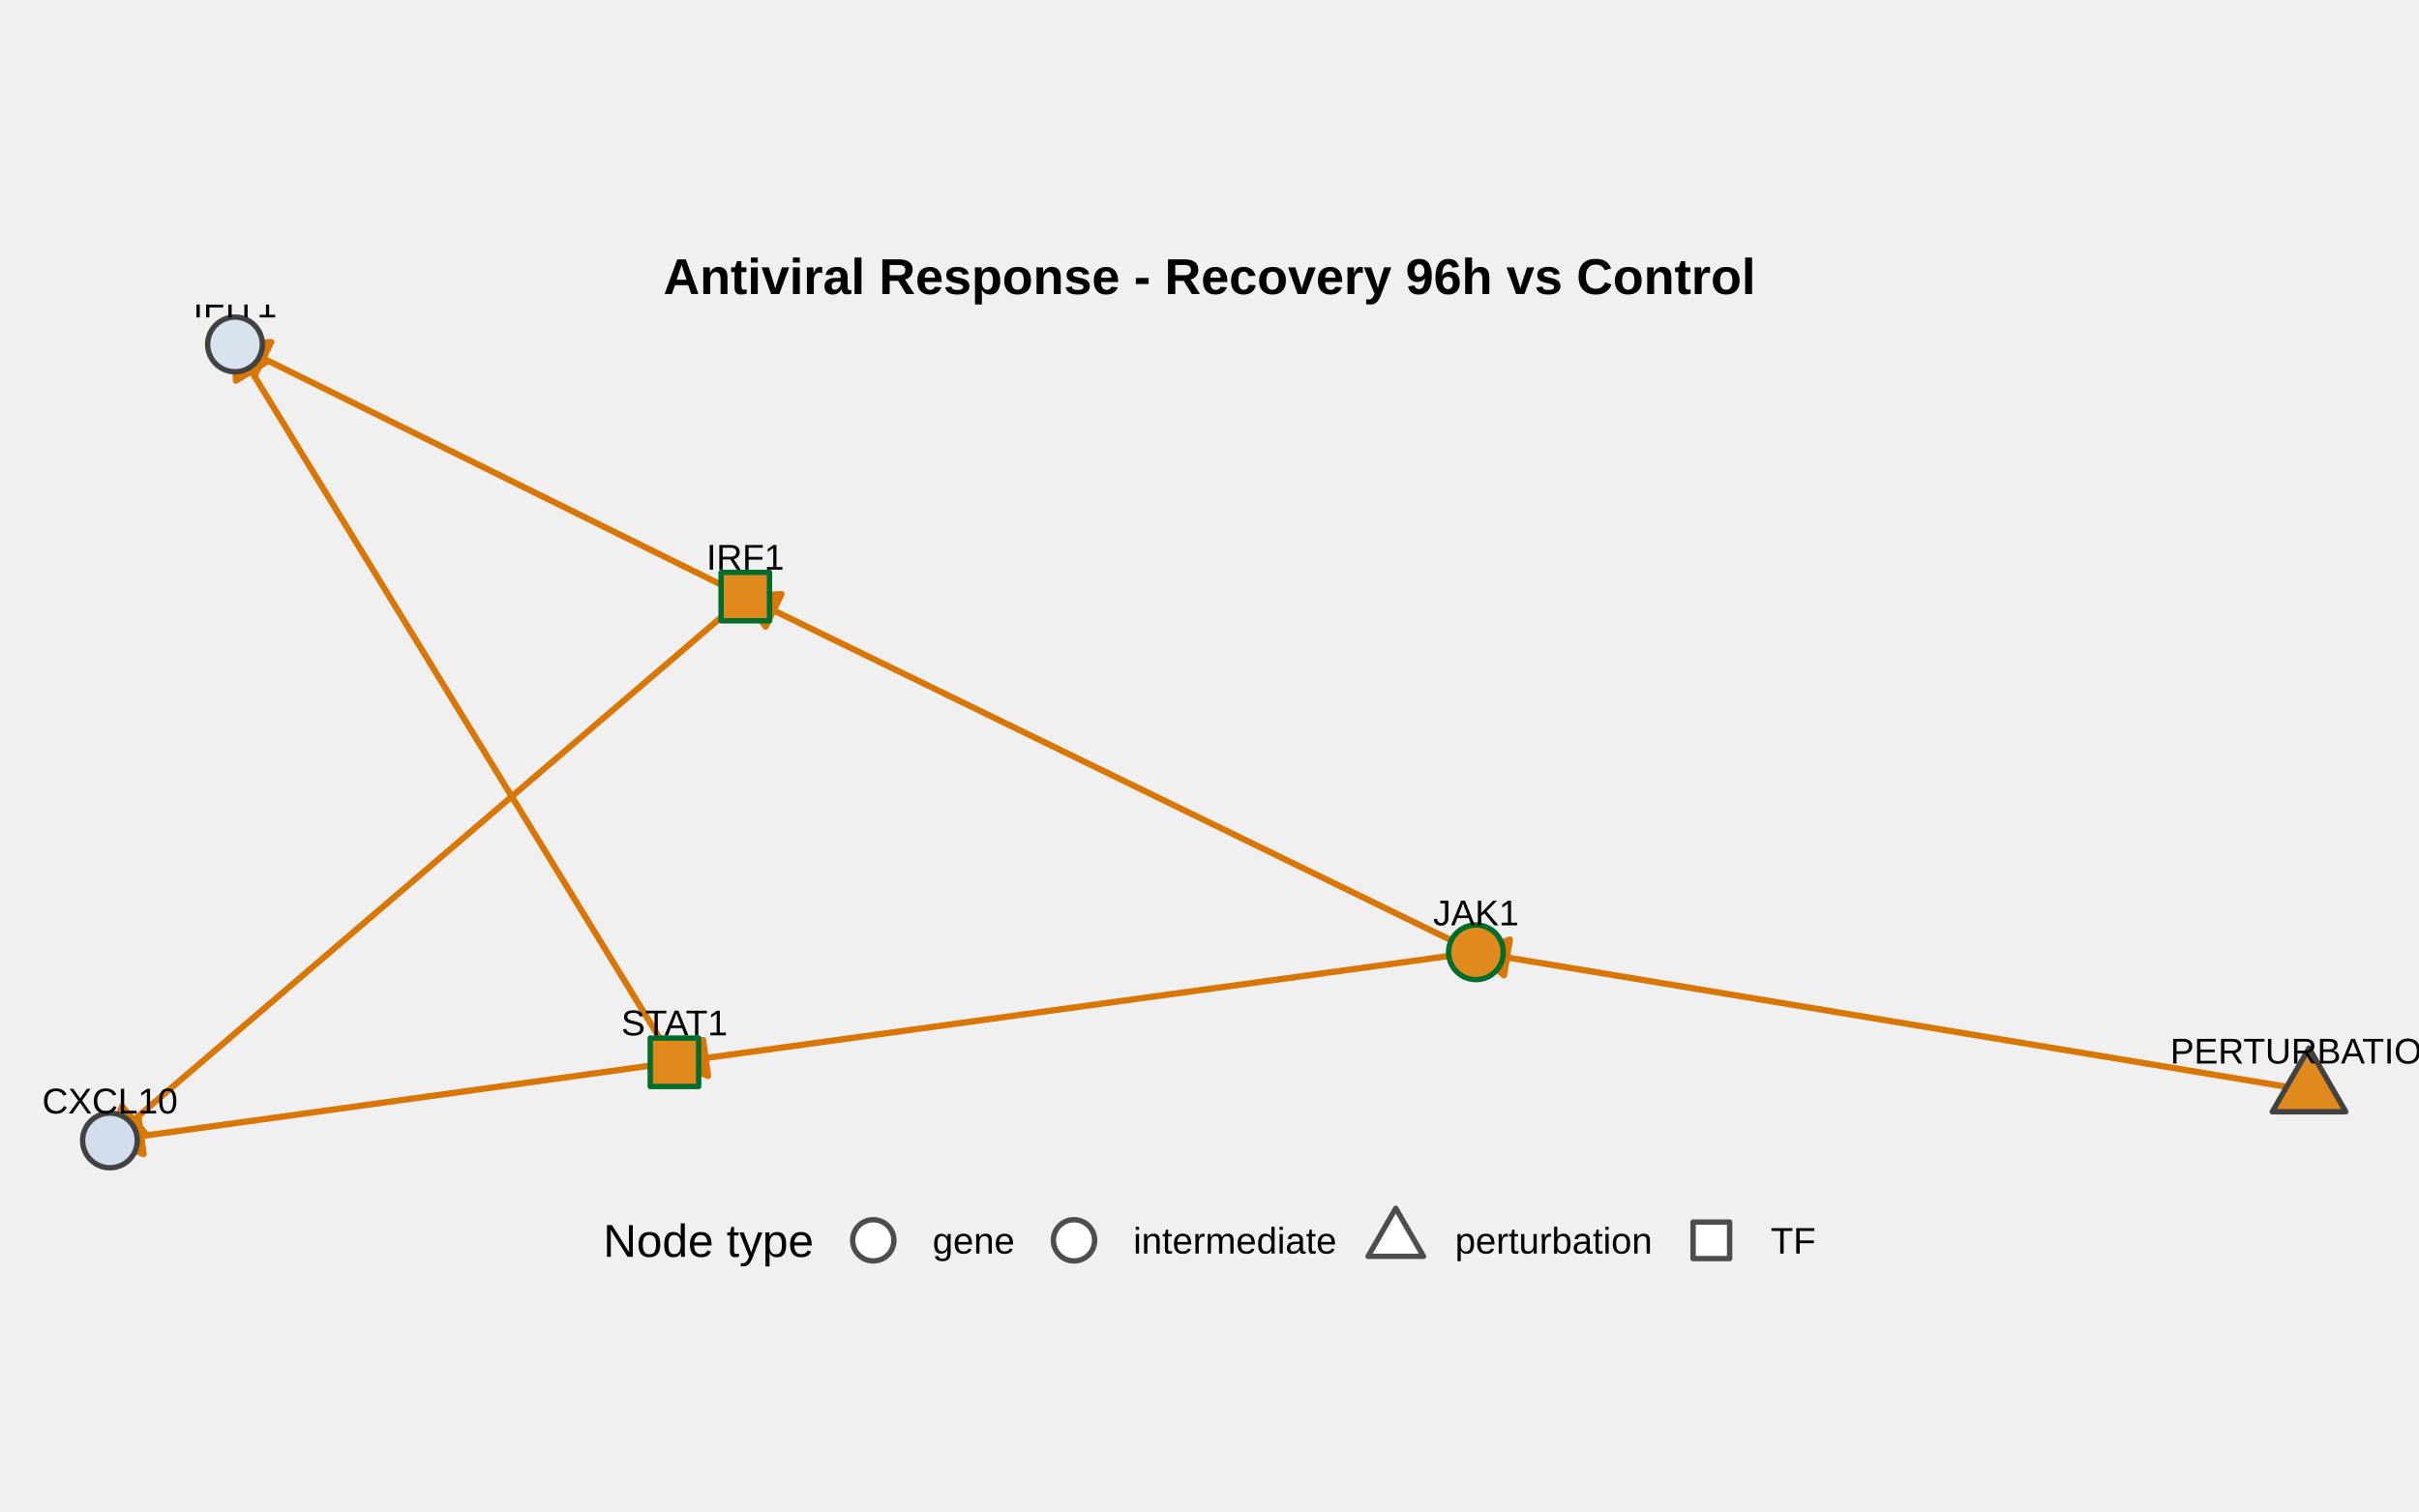
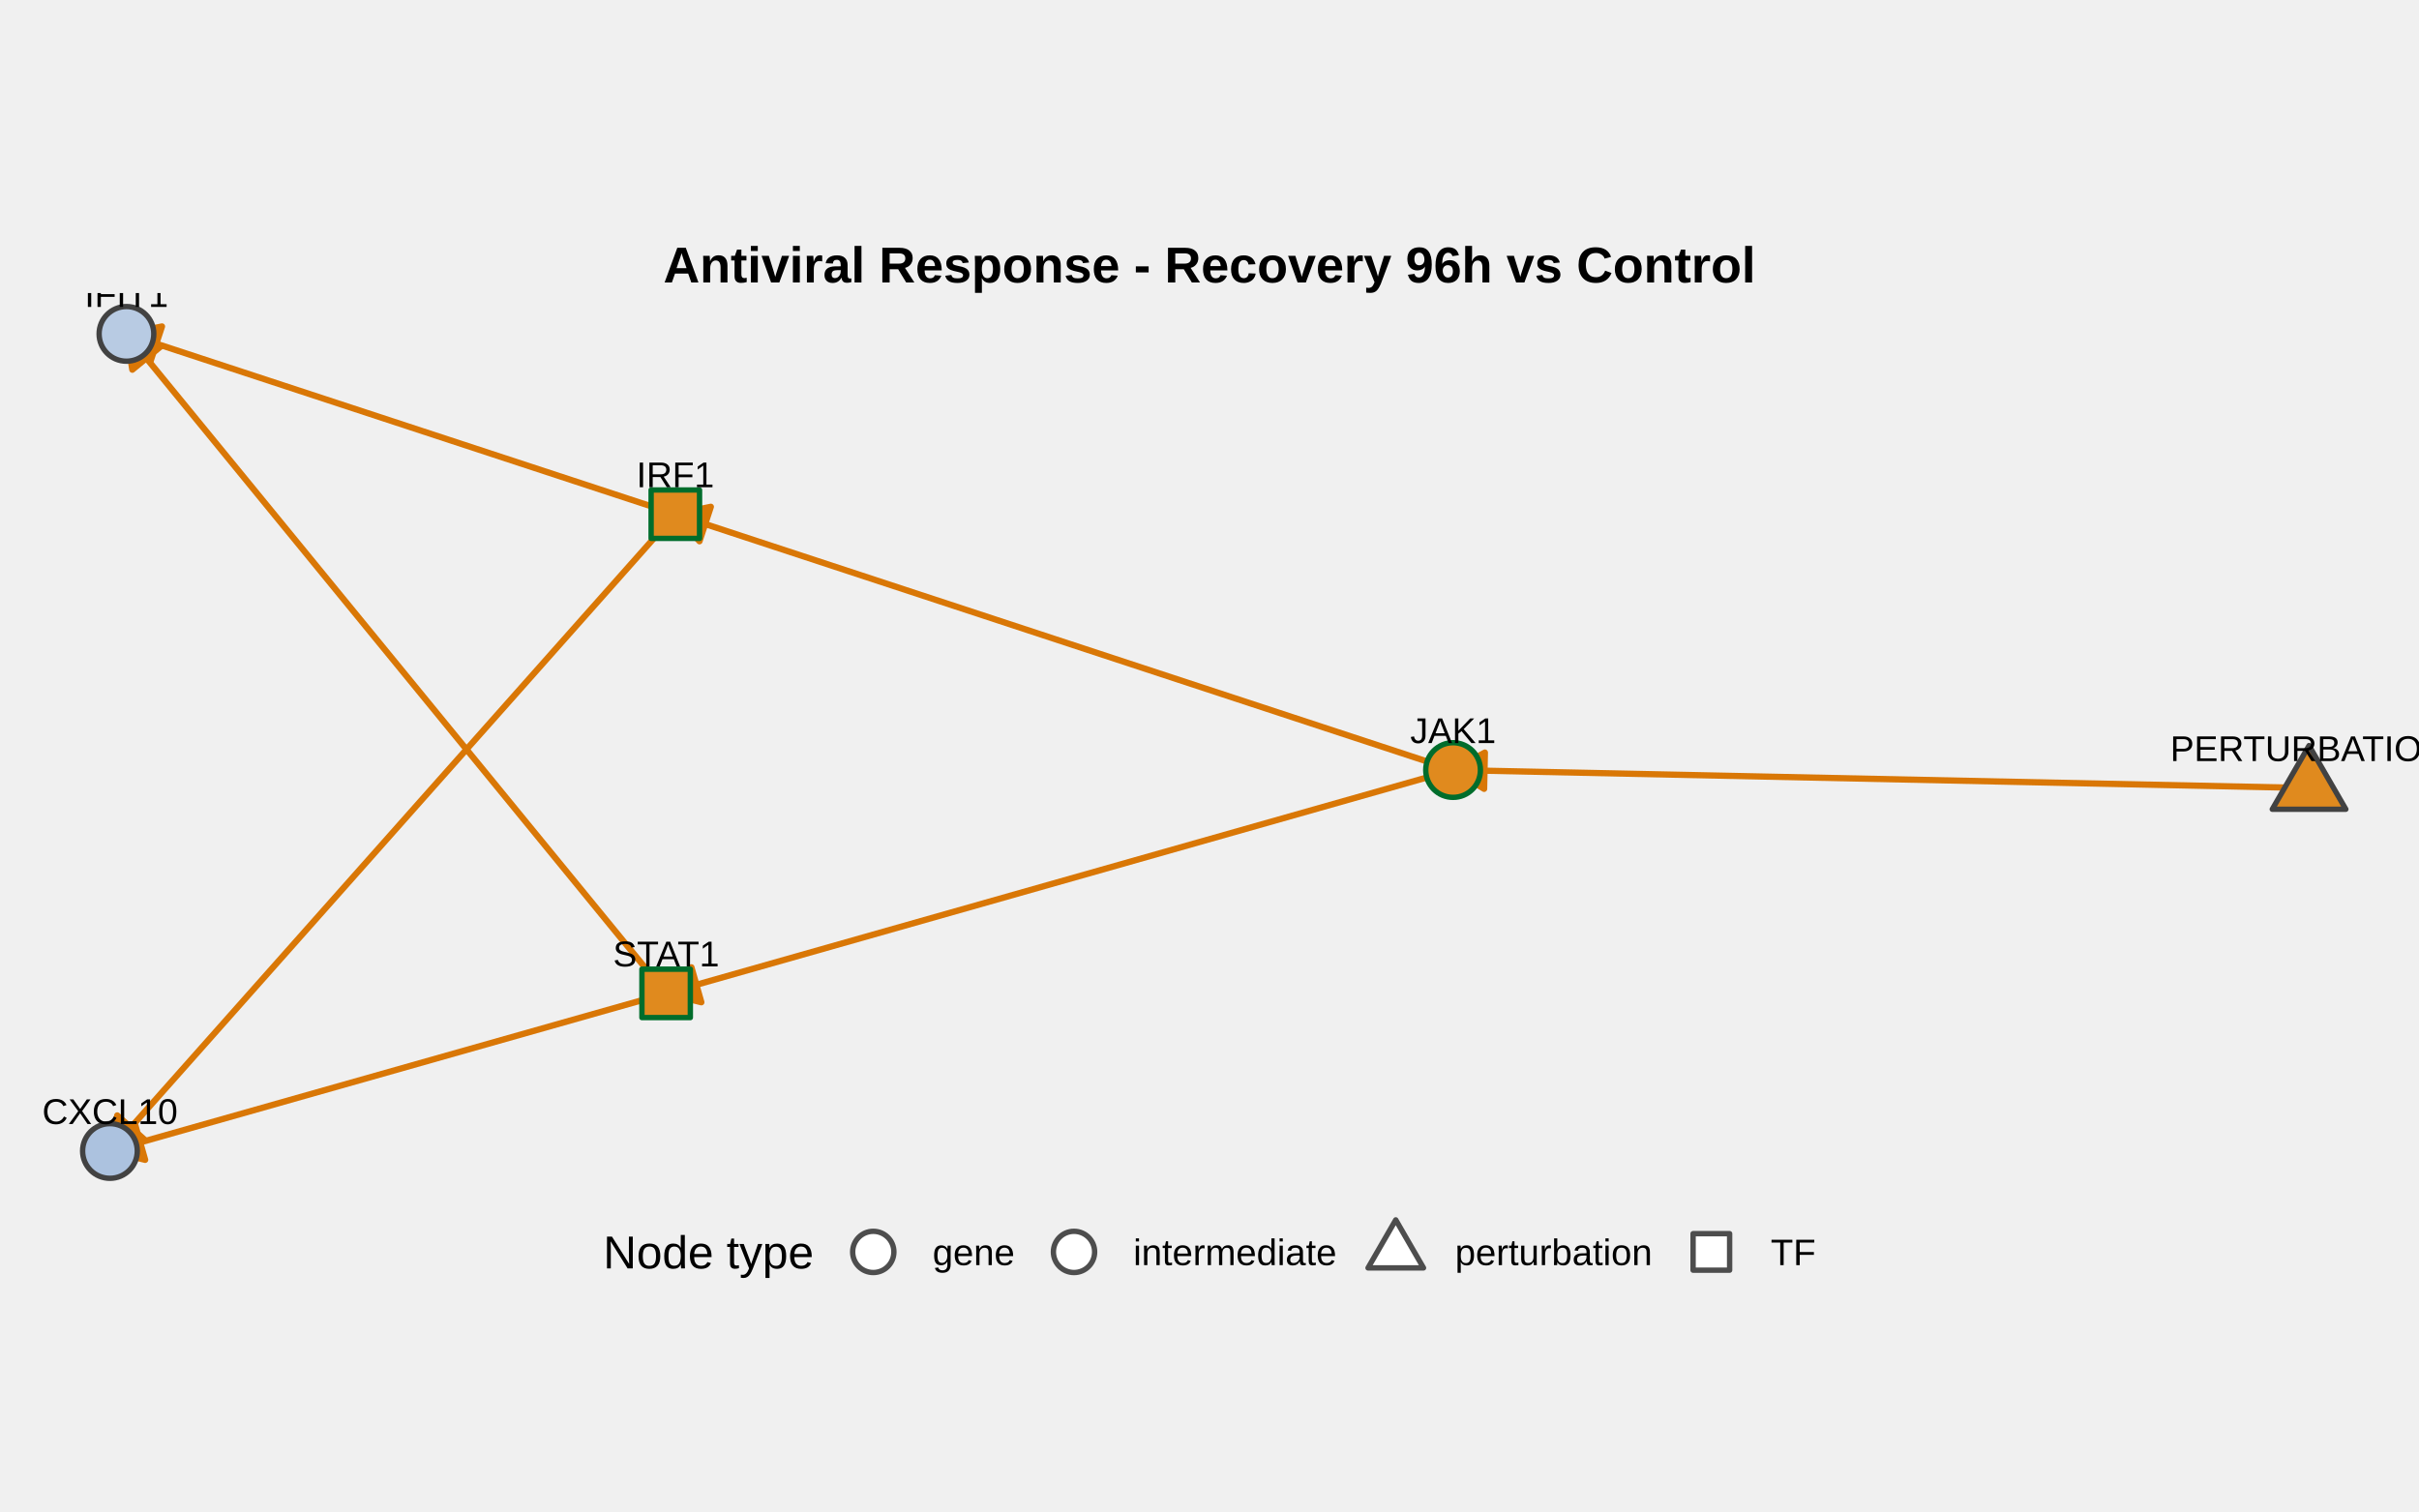
<svg xmlns="http://www.w3.org/2000/svg" width="576.00pt" height="360.00pt" viewBox="0 0 576.00 360.00">
  <g class="svglite">
    <defs>
      <style type="text/css">
    .svglite line, .svglite polyline, .svglite polygon, .svglite path, .svglite rect, .svglite circle {
      fill: none;
      stroke: #000000;
      stroke-linecap: round;
      stroke-linejoin: round;
      stroke-miterlimit: 10.00;
    }
    .svglite text {
      white-space: pre;
    }
    .svglite g.glyphgroup path {
      fill: inherit;
      stroke: none;
    }
  </style>
    </defs>
    <rect width="100%" height="100%" style="stroke: none; fill: none;" />
    <defs>
      <clipPath id="cpMC4wMHw1NzYuMDB8MC4wMHwzNjAuMDA=">
        <rect x="0.00" y="0.00" width="576.00" height="360.00" />
      </clipPath>
    </defs>
    <g clip-path="url(#cpMC4wMHw1NzYuMDB8MC4wMHwzNjAuMDA=)">
</g>
    <defs>
-       <clipPath id="cpMC4wMHw1NzYuMDB8NTUuOTV8MzA0LjA1">
-         <rect x="0.00" y="55.95" width="576.00" height="248.09" />
+       <clipPath id="cpMC4wMHw1NzYuMDB8NTMuMTl8MzA2Ljgx">
+         <rect x="0.00" y="53.19" width="576.00" height="253.61" />
      </clipPath>
    </defs>
-     <g clip-path="url(#cpMC4wMHw1NzYuMDB8NTUuOTV8MzA0LjA1)">
-       <rect x="0.00" y="55.95" width="576.00" height="248.09" style="stroke-width: 0.00; stroke: none;" />
+     <g clip-path="url(#cpMC4wMHw1NzYuMDB8NTMuMTl8MzA2Ljgx)">
+       <rect x="0.00" y="53.19" width="576.00" height="253.61" style="stroke-width: 0.00; stroke: none;" />
    </g>
    <g clip-path="url(#cpMC4wMHw1NzYuMDB8MC4wMHwzNjAuMDA=)">
</g>
    <defs>
-       <clipPath id="cpMC4wMHw1NzYuMDB8NzIuNTV8MjgxLjEw">
-         <rect x="0" y="72.55" width="576.00" height="208.55" />
+       <clipPath id="cpMC4wMHw1NzYuMDB8NjkuNzl8MjgzLjg2">
+         <rect x="0" y="69.79" width="576.00" height="214.06" />
      </clipPath>
    </defs>
-     <g clip-path="url(#cpMC4wMHw1NzYuMDB8NzIuNTV8MjgxLjEw)">
-       <line x1="351.44" y1="226.81" x2="160.59" y2="253.01" style="stroke-width: 1.49; stroke: #D97706;" />
-       <polygon points="167.42,247.71 160.59,253.01 168.60,256.27 " style="stroke-width: 1.49; stroke: #D97706; fill: #D97706;" />
-       <line x1="351.44" y1="226.81" x2="177.47" y2="142.10" style="stroke-width: 1.49; stroke: #D97706;" />
-       <polygon points="186.09,141.49 177.47,142.10 182.30,149.26 " style="stroke-width: 1.49; stroke: #D97706; fill: #D97706;" />
-       <line x1="549.82" y1="259.73" x2="351.44" y2="226.81" style="stroke-width: 1.49; stroke: #D97706;" />
-       <polygon points="359.53,223.77 351.44,226.81 358.11,232.29 " style="stroke-width: 1.49; stroke: #D97706; fill: #D97706;" />
-       <line x1="160.59" y1="253.01" x2="55.96" y2="82.03" style="stroke-width: 1.49; stroke: #D97706;" />
-       <polygon points="63.55,86.16 55.96,82.03 56.18,90.67 " style="stroke-width: 1.49; stroke: #D97706; fill: #D97706;" />
-       <line x1="160.59" y1="253.01" x2="26.18" y2="271.62" style="stroke-width: 1.49; stroke: #D97706;" />
-       <polygon points="33.00,266.31 26.18,271.62 34.19,274.87 " style="stroke-width: 1.49; stroke: #D97706; fill: #D97706;" />
-       <line x1="177.47" y1="142.10" x2="55.96" y2="82.03" style="stroke-width: 1.49; stroke: #D97706;" />
-       <polygon points="64.59,81.47 55.96,82.03 60.76,89.22 " style="stroke-width: 1.49; stroke: #D97706; fill: #D97706;" />
-       <line x1="177.47" y1="142.10" x2="26.18" y2="271.62" style="stroke-width: 1.49; stroke: #D97706;" />
-       <polygon points="29.06,263.47 26.18,271.62 34.68,270.03 " style="stroke-width: 1.49; stroke: #D97706; fill: #D97706;" />
-       <circle cx="26.18" cy="271.62" r="6.51" style="stroke-width: 1.28; stroke: #424242; fill: #D2DEEE;" />
-       <circle cx="55.96" cy="82.03" r="6.51" style="stroke-width: 1.28; stroke: #424242; fill: #D9E3F0;" />
-       <rect x="171.70" y="136.33" width="11.53" height="11.53" style="stroke-width: 1.28; stroke: #006D2C; fill: #E08A1E;" />
-       <circle cx="351.44" cy="226.81" r="6.51" style="stroke-width: 1.28; stroke: #006D2C; fill: #E08A1E;" />
-       <polygon points="549.82,249.61 558.58,264.79 541.06,264.79 " style="stroke-width: 1.28; stroke: #424242; fill: #E08A1E;" />
-       <rect x="154.83" y="247.24" width="11.53" height="11.53" style="stroke-width: 1.28; stroke: #006D2C; fill: #E08A1E;" />
-       <text x="26.18" y="265.20" text-anchor="middle" style="font-size: 8.54px; font-family: &quot;Arial&quot;;" textLength="32.25px" lengthAdjust="spacingAndGlyphs">CXCL10</text>
-       <text x="55.96" y="75.61" text-anchor="middle" style="font-size: 8.54px; font-family: &quot;Arial&quot;;" textLength="19.94px" lengthAdjust="spacingAndGlyphs">IFIT1</text>
-       <text x="177.47" y="135.68" text-anchor="middle" style="font-size: 8.54px; font-family: &quot;Arial&quot;;" textLength="18.50px" lengthAdjust="spacingAndGlyphs">IRF1</text>
-       <text x="351.44" y="220.39" text-anchor="middle" style="font-size: 8.54px; font-family: &quot;Arial&quot;;" textLength="20.39px" lengthAdjust="spacingAndGlyphs">JAK1</text>
-       <text x="549.82" y="253.31" text-anchor="middle" style="font-size: 8.54px; font-family: &quot;Arial&quot;;" textLength="66.03px" lengthAdjust="spacingAndGlyphs">PERTURBATION</text>
-       <text x="160.59" y="246.59" text-anchor="middle" style="font-size: 8.54px; font-family: &quot;Arial&quot;;" textLength="25.28px" lengthAdjust="spacingAndGlyphs">STAT1</text>
+     <g clip-path="url(#cpMC4wMHw1NzYuMDB8NjkuNzl8MjgzLjg2)">
+       <line x1="346.00" y1="183.40" x2="158.62" y2="236.59" style="stroke-width: 1.49; stroke: #D97706;" />
+       <polygon points="164.64,230.39 158.62,236.59 167.00,238.71 " style="stroke-width: 1.49; stroke: #D97706; fill: #D97706;" />
+       <line x1="346.00" y1="183.40" x2="160.80" y2="122.47" style="stroke-width: 1.49; stroke: #D97706;" />
+       <polygon points="169.26,120.70 160.80,122.47 166.56,128.91 " style="stroke-width: 1.49; stroke: #D97706; fill: #D97706;" />
+       <line x1="549.82" y1="187.69" x2="346.00" y2="183.40" style="stroke-width: 1.49; stroke: #D97706;" />
+       <polygon points="353.57,179.24 346.00,183.40 353.39,187.88 " style="stroke-width: 1.49; stroke: #D97706; fill: #D97706;" />
+       <line x1="158.62" y1="236.59" x2="30.11" y2="79.52" style="stroke-width: 1.49; stroke: #D97706;" />
+       <polygon points="38.20,82.58 30.11,79.52 31.51,88.05 " style="stroke-width: 1.49; stroke: #D97706; fill: #D97706;" />
+       <line x1="158.62" y1="236.59" x2="26.18" y2="274.13" style="stroke-width: 1.49; stroke: #D97706;" />
+       <polygon points="32.20,267.93 26.18,274.13 34.56,276.24 " style="stroke-width: 1.49; stroke: #D97706; fill: #D97706;" />
+       <line x1="160.80" y1="122.47" x2="30.11" y2="79.52" style="stroke-width: 1.49; stroke: #D97706;" />
+       <polygon points="38.57,77.75 30.11,79.52 35.87,85.96 " style="stroke-width: 1.49; stroke: #D97706; fill: #D97706;" />
+       <line x1="160.80" y1="122.47" x2="26.18" y2="274.13" style="stroke-width: 1.49; stroke: #D97706;" />
+       <polygon points="27.92,265.66 26.18,274.13 34.38,271.40 " style="stroke-width: 1.49; stroke: #D97706; fill: #D97706;" />
+       <circle cx="26.18" cy="274.13" r="6.51" style="stroke-width: 1.28; stroke: #424242; fill: #ACC2DF;" />
+       <circle cx="30.11" cy="79.52" r="6.51" style="stroke-width: 1.28; stroke: #424242; fill: #B8CBE3;" />
+       <rect x="155.04" y="116.70" width="11.53" height="11.53" style="stroke-width: 1.28; stroke: #006D2C; fill: #E08A1E;" />
+       <circle cx="346.00" cy="183.40" r="6.51" style="stroke-width: 1.28; stroke: #006D2C; fill: #E08A1E;" />
+       <polygon points="549.82,177.57 558.58,192.74 541.06,192.74 " style="stroke-width: 1.28; stroke: #424242; fill: #E08A1E;" />
+       <rect x="152.85" y="230.83" width="11.53" height="11.53" style="stroke-width: 1.28; stroke: #006D2C; fill: #E08A1E;" />
+       <text x="26.18" y="267.71" text-anchor="middle" style="font-size: 8.54px; font-family: &quot;Arial&quot;;" textLength="32.25px" lengthAdjust="spacingAndGlyphs">CXCL10</text>
+       <text x="30.11" y="73.10" text-anchor="middle" style="font-size: 8.54px; font-family: &quot;Arial&quot;;" textLength="19.94px" lengthAdjust="spacingAndGlyphs">IFIT1</text>
+       <text x="160.80" y="116.05" text-anchor="middle" style="font-size: 8.54px; font-family: &quot;Arial&quot;;" textLength="18.50px" lengthAdjust="spacingAndGlyphs">IRF1</text>
+       <text x="346.00" y="176.98" text-anchor="middle" style="font-size: 8.54px; font-family: &quot;Arial&quot;;" textLength="20.39px" lengthAdjust="spacingAndGlyphs">JAK1</text>
+       <text x="549.82" y="181.27" text-anchor="middle" style="font-size: 8.54px; font-family: &quot;Arial&quot;;" textLength="66.03px" lengthAdjust="spacingAndGlyphs">PERTURBATION</text>
+       <text x="158.62" y="230.17" text-anchor="middle" style="font-size: 8.54px; font-family: &quot;Arial&quot;;" textLength="25.28px" lengthAdjust="spacingAndGlyphs">STAT1</text>
    </g>
    <g clip-path="url(#cpMC4wMHw1NzYuMDB8MC4wMHwzNjAuMDA=)">
-       <text x="143.63" y="299.34" style="font-size: 11.00px; font-family: &quot;Arial&quot;;" textLength="50.19px" lengthAdjust="spacingAndGlyphs">Node type</text>
-       <circle cx="207.94" cy="295.41" r="4.91" style="stroke-width: 1.28; stroke: #4D4D4D; fill: #FFFFFF;" />
-       <circle cx="255.74" cy="295.41" r="4.91" style="stroke-width: 1.28; stroke: #4D4D4D; fill: #FFFFFF;" />
-       <polygon points="332.35,287.78 338.96,299.22 325.75,299.22 " style="stroke-width: 1.28; stroke: #4D4D4D; fill: #FFFFFF;" />
-       <rect x="403.15" y="291.06" width="8.70" height="8.70" style="stroke-width: 1.28; stroke: #4D4D4D; fill: #FFFFFF;" />
-       <text x="222.06" y="298.56" style="font-size: 8.80px; font-family: &quot;Arial&quot;;" textLength="19.56px" lengthAdjust="spacingAndGlyphs">gene</text>
-       <text x="269.86" y="298.56" style="font-size: 8.80px; font-family: &quot;Arial&quot;;" textLength="48.38px" lengthAdjust="spacingAndGlyphs">intermediate</text>
-       <text x="346.47" y="298.56" style="font-size: 8.80px; font-family: &quot;Arial&quot;;" textLength="46.91px" lengthAdjust="spacingAndGlyphs">perturbation</text>
-       <text x="421.62" y="298.56" style="font-size: 8.80px; font-family: &quot;Arial&quot;;" textLength="10.75px" lengthAdjust="spacingAndGlyphs">TF</text>
-       <text x="288.00" y="70.03" text-anchor="middle" style="font-size: 12.00px; font-weight: bold; font-family: &quot;Arial&quot;;" textLength="260.02px" lengthAdjust="spacingAndGlyphs">Antiviral Response - Recovery 96h vs Control</text>
+       <text x="143.63" y="302.10" style="font-size: 11.00px; font-family: &quot;Arial&quot;;" textLength="50.19px" lengthAdjust="spacingAndGlyphs">Node type</text>
+       <circle cx="207.94" cy="298.17" r="4.91" style="stroke-width: 1.28; stroke: #4D4D4D; fill: #FFFFFF;" />
+       <circle cx="255.74" cy="298.17" r="4.91" style="stroke-width: 1.28; stroke: #4D4D4D; fill: #FFFFFF;" />
+       <polygon points="332.35,290.54 338.96,301.98 325.75,301.98 " style="stroke-width: 1.28; stroke: #4D4D4D; fill: #FFFFFF;" />
+       <rect x="403.15" y="293.82" width="8.70" height="8.70" style="stroke-width: 1.28; stroke: #4D4D4D; fill: #FFFFFF;" />
+       <text x="222.06" y="301.32" style="font-size: 8.80px; font-family: &quot;Arial&quot;;" textLength="19.56px" lengthAdjust="spacingAndGlyphs">gene</text>
+       <text x="269.86" y="301.32" style="font-size: 8.80px; font-family: &quot;Arial&quot;;" textLength="48.38px" lengthAdjust="spacingAndGlyphs">intermediate</text>
+       <text x="346.47" y="301.32" style="font-size: 8.80px; font-family: &quot;Arial&quot;;" textLength="46.91px" lengthAdjust="spacingAndGlyphs">perturbation</text>
+       <text x="421.62" y="301.32" style="font-size: 8.80px; font-family: &quot;Arial&quot;;" textLength="10.75px" lengthAdjust="spacingAndGlyphs">TF</text>
+       <text x="288.00" y="67.27" text-anchor="middle" style="font-size: 12.00px; font-weight: bold; font-family: &quot;Arial&quot;;" textLength="260.02px" lengthAdjust="spacingAndGlyphs">Antiviral Response - Recovery 96h vs Control</text>
    </g>
  </g>
</svg>
